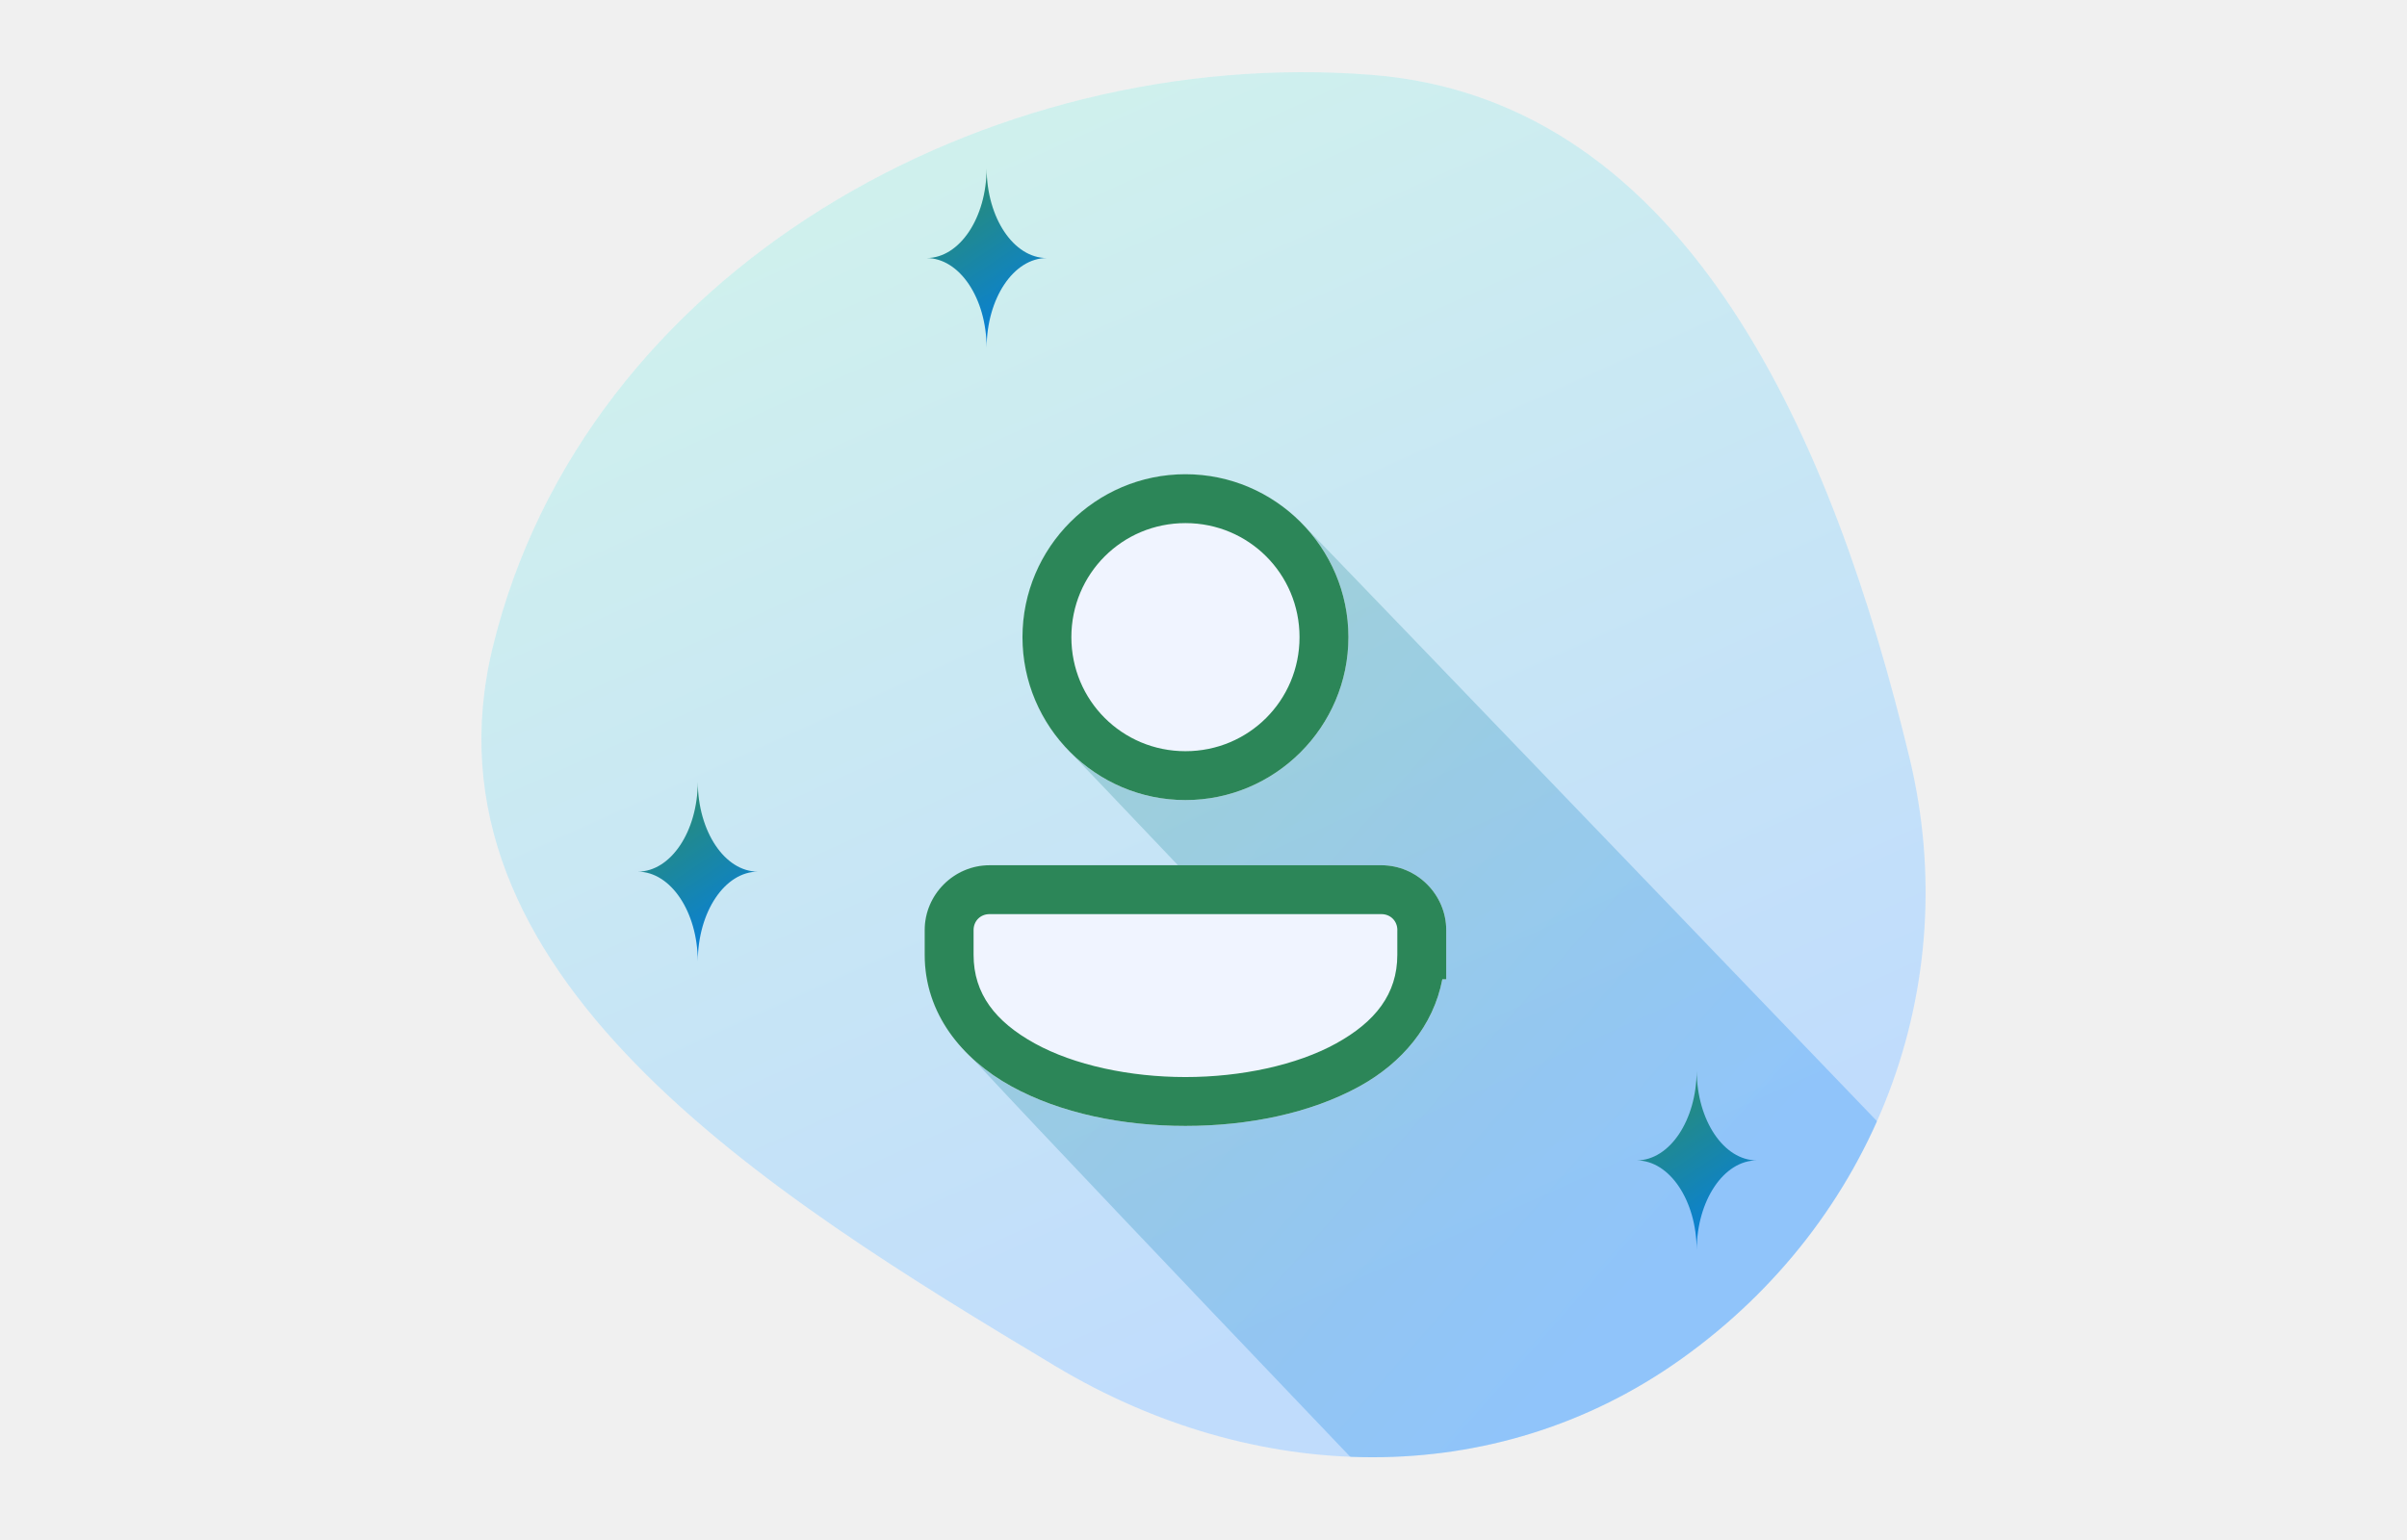
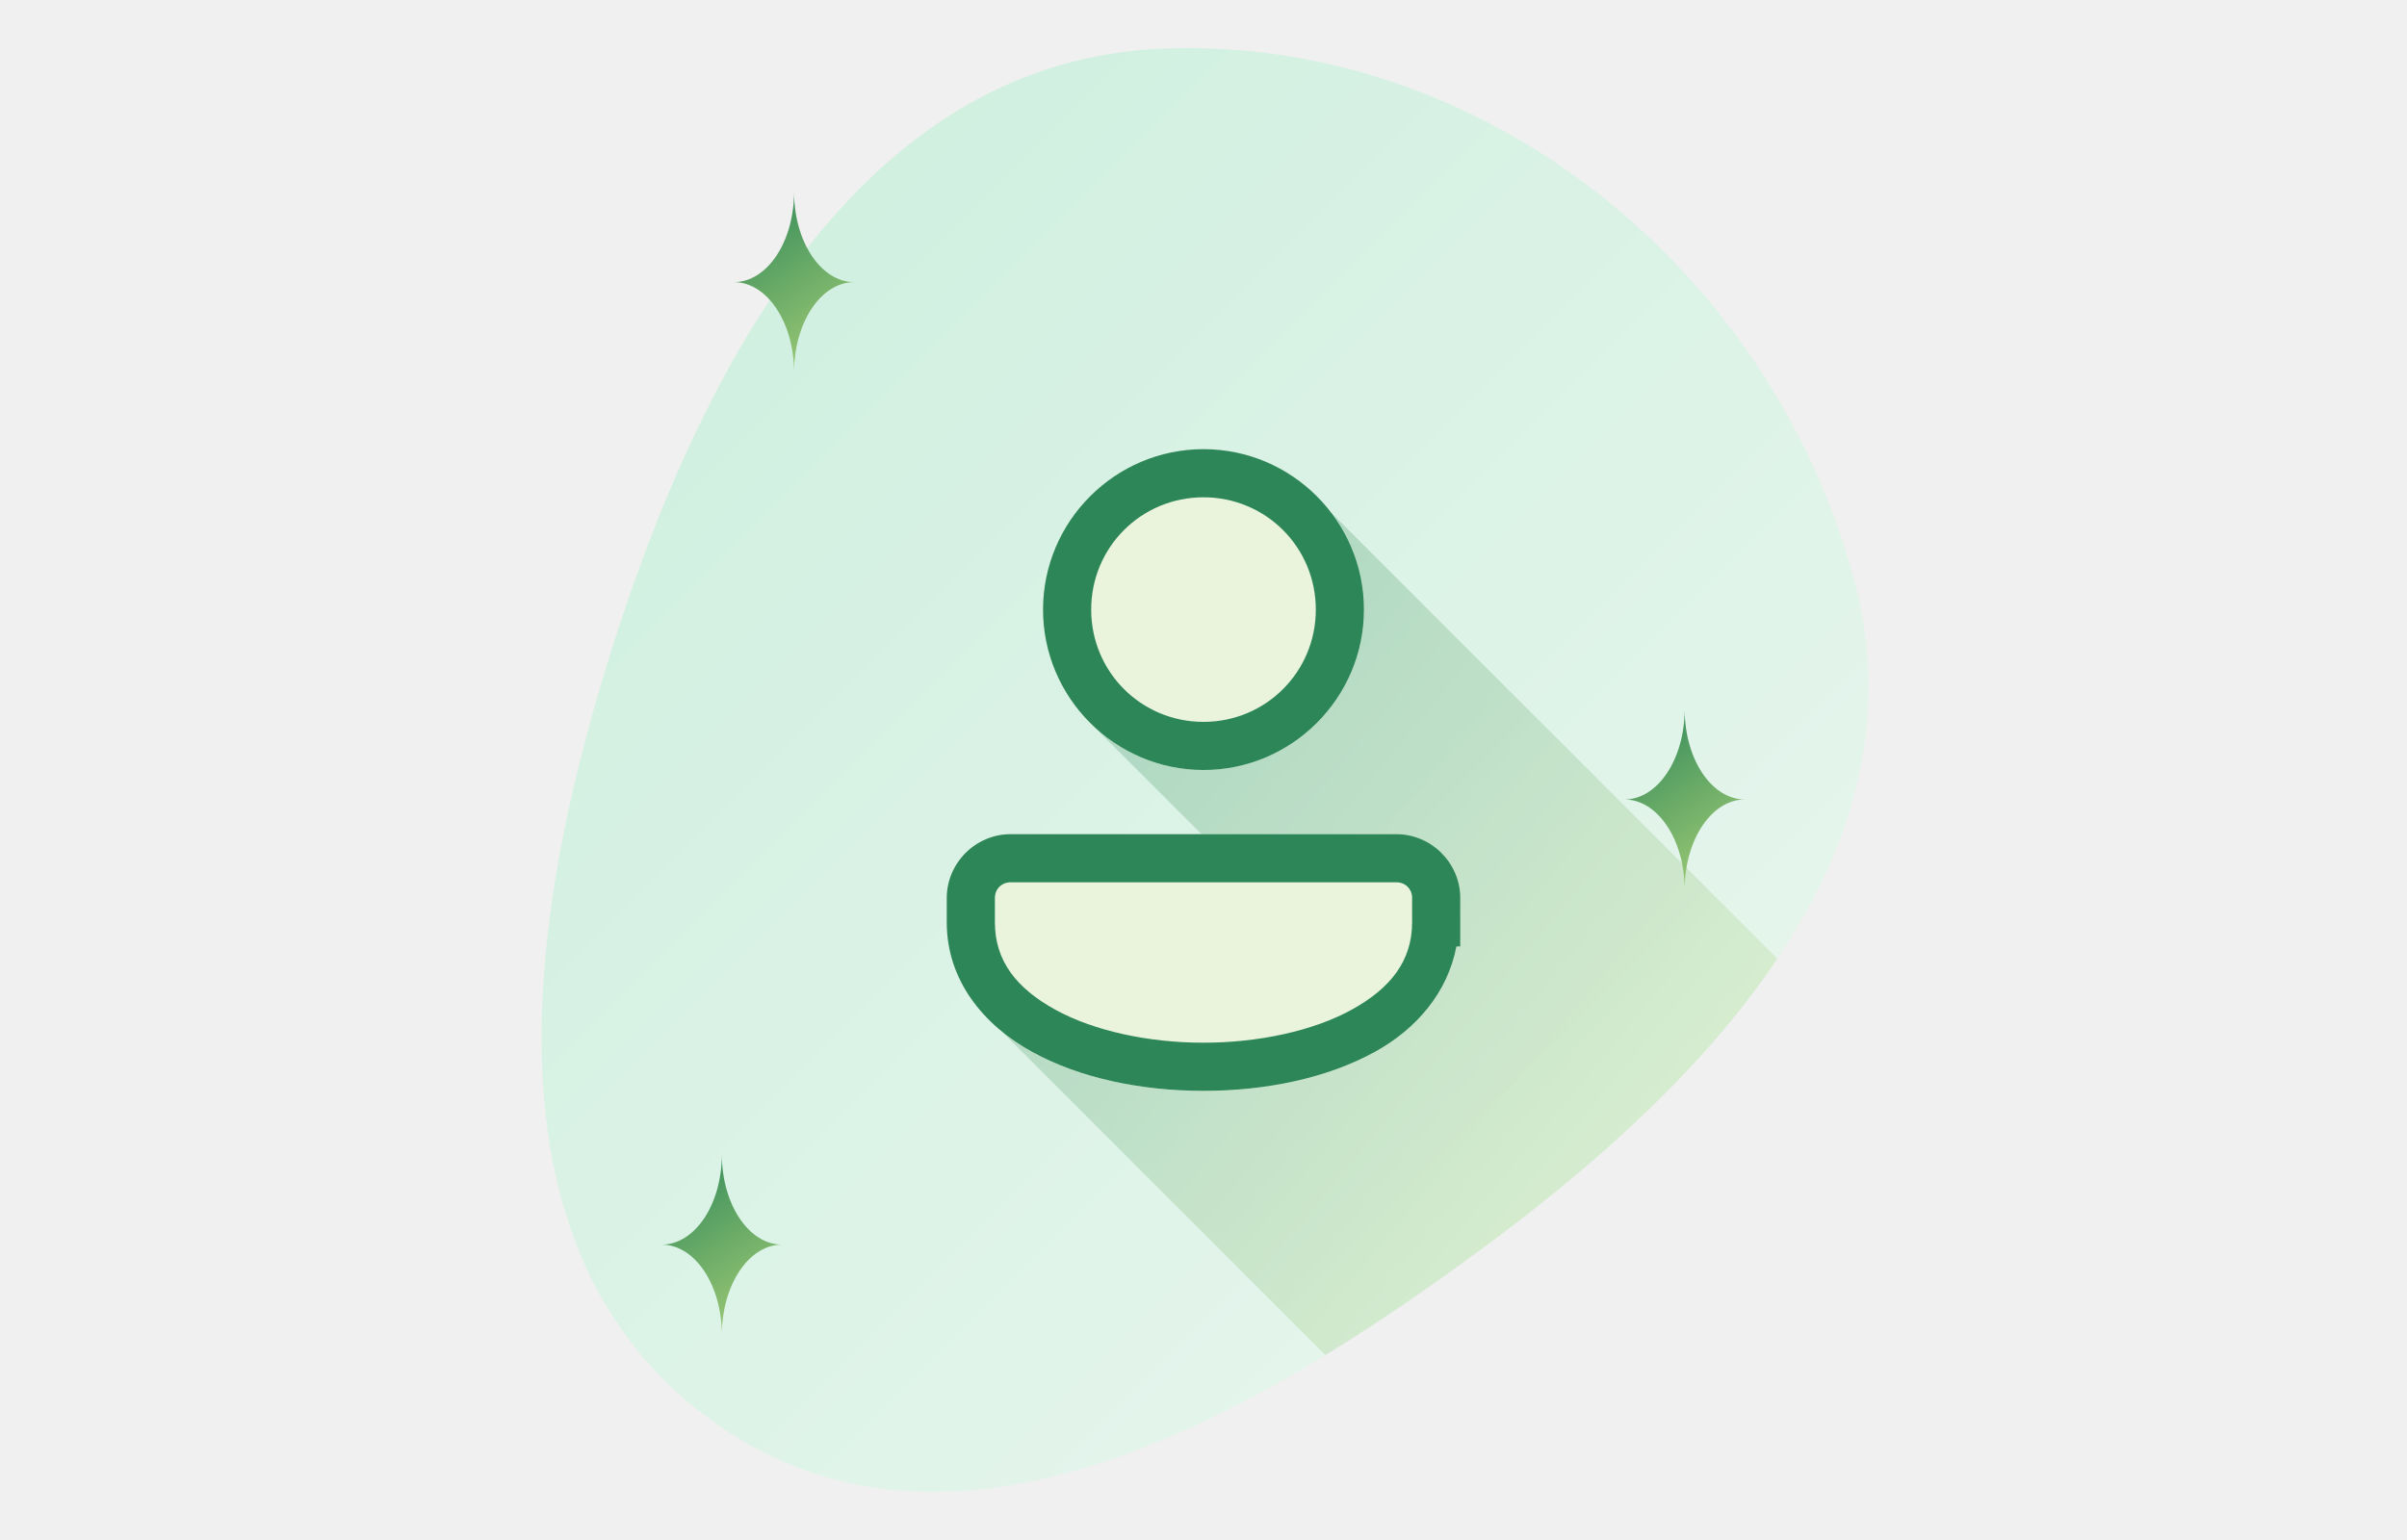
<svg xmlns="http://www.w3.org/2000/svg" width="200" height="128" viewBox="0 0 200 128" fill="none">
-   <path fill-rule="evenodd" clip-rule="evenodd" d="M113.962 6.222C140.497 8.296 152.409 37.084 158.655 62.957C163.276 82.103 155.754 101.494 139.723 112.935C124.128 124.066 104.173 123.421 87.737 113.574C63.731 99.19 34.311 80.943 40.953 53.757C48.572 22.568 81.954 3.72 113.962 6.222Z" fill="#F0F4FF" />
-   <path fill-rule="evenodd" clip-rule="evenodd" d="M113.962 6.222C140.497 8.296 152.409 37.084 158.655 62.957C163.276 82.103 155.754 101.494 139.723 112.935C124.128 124.066 104.173 123.421 87.737 113.574C63.731 99.19 34.311 80.943 40.953 53.757C48.572 22.568 81.954 3.72 113.962 6.222Z" fill="url(#paint0_linear_1264_272826)" fill-opacity="0.2" />
-   <mask id="mask0_1264_272826" style="mask-type:alpha" maskUnits="userSpaceOnUse" x="40" y="6" width="120" height="116">
-     <path fill-rule="evenodd" clip-rule="evenodd" d="M113.962 6.222C140.497 8.296 152.409 37.084 158.655 62.957C163.276 82.103 155.754 101.494 139.723 112.935C124.128 124.066 104.173 123.421 87.737 113.574C63.731 99.19 34.311 80.943 40.953 53.757C48.572 22.568 81.954 3.72 113.962 6.222Z" fill="#F0F4FF" />
-     <path fill-rule="evenodd" clip-rule="evenodd" d="M113.962 6.222C140.497 8.296 152.409 37.084 158.655 62.957C163.276 82.103 155.754 101.494 139.723 112.935C124.128 124.066 104.173 123.421 87.737 113.574C63.731 99.19 34.311 80.943 40.953 53.757C48.572 22.568 81.954 3.72 113.962 6.222Z" fill="url(#paint1_linear_1264_272826)" fill-opacity="0.2" />
-   </mask>
-   <g mask="url(#mask0_1264_272826)">
-     <path opacity="0.25" d="M98.5 39.416C91.045 39.416 84.959 45.503 84.959 52.958C84.959 56.642 86.445 59.991 88.847 62.437C91.308 64.942 143.468 120 143.468 120L163.948 101.5C163.948 101.5 110.556 45.925 108.153 43.479C105.693 40.974 102.272 39.416 98.5 39.416ZM82.221 71.916C79.269 71.916 76.834 74.352 76.834 77.304V79.364C76.834 81.874 77.65 84.092 79 85.961C80.276 87.728 121.47 130.802 121.47 130.802C121.47 130.802 135.83 136.102 141.019 136.102C146.208 136.102 151.4 135.063 155.5 132.802C158.995 130.873 163.211 129.376 163.948 125.5L162.689 123.915L120.169 77.304C120.169 76.064 119.739 74.915 119.021 74C118.03 72.736 116.491 71.916 114.779 71.916H82.221Z" fill="url(#paint2_linear_1264_272826)" />
+   <g clip-path="url(#clip0_1311_264)">
+     <path fill-rule="evenodd" clip-rule="evenodd" d="M96.667 4.039C123.337 3.013 147.152 22.424 154.066 48.203C160.113 70.749 142.144 89.736 123.373 103.611C103.911 117.998 79.031 132.301 59.345 118.222C39.398 103.956 43.797 75.461 51.416 52.151C58.978 29.015 72.344 4.974 96.667 4.039Z" fill="#E2F6EC" />
+     <path fill-rule="evenodd" clip-rule="evenodd" d="M96.667 4.039C123.337 3.013 147.152 22.424 154.066 48.203C160.113 70.749 142.144 89.736 123.373 103.611C103.911 117.998 79.031 132.301 59.345 118.222C39.398 103.956 43.797 75.461 51.416 52.151C58.978 29.015 72.344 4.974 96.667 4.039Z" fill="url(#paint0_linear_1311_264)" fill-opacity="0.2" />
+     <path d="M144.999 66.449C144.992 66.449 144.986 66.449 144.98 66.449C142.23 66.449 139.998 63.119 139.98 59C139.962 63.109 137.741 66.434 135 66.449C135 66.449 135 66.449 135 66.449C137.741 66.464 139.962 69.789 139.98 73.898C139.998 69.779 142.23 66.449 144.98 66.449C144.986 66.449 144.992 66.449 144.999 66.449C144.999 66.449 144.999 66.449 144.999 66.449Z" fill="url(#paint1_linear_1311_264)" />
+     <path d="M70.999 23.449C70.992 23.449 70.986 23.449 70.98 23.449C68.23 23.449 65.998 20.119 65.98 16C65.962 20.109 63.741 23.434 61 23.449C61 23.449 61 23.449 61 23.449C63.741 23.464 65.962 26.789 65.98 30.898C65.998 26.779 68.23 23.449 70.98 23.449C70.986 23.449 70.992 23.449 70.999 23.449C70.999 23.449 70.999 23.449 70.999 23.449Z" fill="url(#paint2_linear_1311_264)" />
+     <path d="M64.999 103.449C64.992 103.449 64.986 103.449 64.98 103.449C62.23 103.449 59.998 100.119 59.98 96C59.962 100.109 57.741 103.434 55 103.449C55 103.449 55 103.449 55 103.449C57.741 103.464 59.962 106.789 59.98 110.898C59.998 106.779 62.23 103.449 64.98 103.449C64.986 103.449 64.992 103.449 64.999 103.449C64.999 103.449 64.999 103.449 64.999 103.449Z" fill="url(#paint3_linear_1311_264)" />
+     <mask id="mask0_1311_264" style="mask-type:alpha" maskUnits="userSpaceOnUse" x="0" y="0" width="200" height="128">
+       <path fill-rule="evenodd" clip-rule="evenodd" d="M96.667 4.039C123.337 3.013 147.152 22.424 154.066 48.203C160.113 70.749 142.144 89.736 123.373 103.611C103.911 117.998 79.031 132.301 59.345 118.222C39.398 103.956 43.797 75.461 51.416 52.151C58.978 29.015 72.344 4.974 96.667 4.039Z" fill="#E2F6EC" />
+       <path fill-rule="evenodd" clip-rule="evenodd" d="M96.667 4.039C123.337 3.013 147.152 22.424 154.066 48.203C160.113 70.749 142.144 89.736 123.373 103.611C103.911 117.998 79.031 132.301 59.345 118.222C39.398 103.956 43.797 75.461 51.416 52.151C58.978 29.015 72.344 4.974 96.667 4.039Z" fill="url(#paint4_linear_1311_264)" fill-opacity="0.2" />
+     </mask>
+     <g mask="url(#mask0_1311_264)">
+       <path opacity="0.25" d="M110.5 42.5L151.675 83.675L112.5 115L82.783 85.282L106.751 76.251L90.783 60.282L110.5 42.5Z" fill="url(#paint5_linear_1311_264)" />
+     </g>
+     <path d="M100 37.333C92.66 37.333 86.667 43.327 86.667 50.667C86.667 58.007 92.66 64 100 64C107.34 64 113.333 58.007 113.333 50.667C113.333 43.327 107.34 37.333 100 37.333ZM83.971 69.333C81.065 69.333 78.667 71.732 78.667 74.638V76.667C78.667 81.472 81.706 85.19 85.742 87.417C89.779 89.644 94.891 90.667 100 90.667C105.109 90.667 110.221 89.644 114.258 87.417C117.7 85.518 120.29 82.484 121.016 78.667H121.336V74.638C121.336 71.732 118.935 69.333 116.029 69.333H83.971Z" fill="#EAF3DC" />
+     <path d="M100 37.333C92.66 37.333 86.667 43.327 86.667 50.667C86.667 58.007 92.66 64 100 64C107.34 64 113.333 58.007 113.333 50.667C113.333 43.327 107.34 37.333 100 37.333ZM100 41.333C105.178 41.333 109.333 45.488 109.333 50.667C109.333 55.845 105.178 60 100 60C94.822 60 90.667 55.845 90.667 50.667C90.667 45.488 94.822 41.333 100 41.333ZM83.971 69.333C81.065 69.333 78.667 71.732 78.667 74.638V76.667C78.667 81.472 81.706 85.19 85.742 87.417C89.779 89.644 94.891 90.667 100 90.667C105.109 90.667 110.221 89.644 114.258 87.417C117.7 85.518 120.29 82.484 121.016 78.667H121.336V74.638C121.336 71.732 118.935 69.333 116.029 69.333H83.971ZM83.971 73.333H116.029C116.773 73.333 117.336 73.894 117.336 74.638V74.667H117.333V76.667C117.333 79.861 115.539 82.144 112.326 83.917C109.112 85.69 104.558 86.667 100 86.667C95.443 86.667 90.888 85.69 87.675 83.917C84.461 82.144 82.667 79.861 82.667 76.667V74.638C82.667 73.894 83.227 73.333 83.971 73.333Z" fill="#2C8658" />
  </g>
-   <path d="M145.999 96.449C145.992 96.449 145.986 96.449 145.98 96.449C143.23 96.449 140.998 93.119 140.98 89C140.962 93.109 138.741 96.434 136 96.449C136 96.449 136 96.449 136 96.449C138.741 96.464 140.962 99.789 140.98 103.898C140.998 99.779 143.23 96.449 145.98 96.449C145.986 96.449 145.992 96.449 145.999 96.449C145.999 96.449 145.999 96.449 145.999 96.449Z" fill="url(#paint3_linear_1264_272826)" />
-   <path d="M86.999 21.449C86.992 21.449 86.986 21.449 86.98 21.449C84.23 21.449 81.998 18.119 81.98 14C81.962 18.109 79.741 21.434 77 21.449C77 21.449 77 21.449 77 21.449C79.741 21.464 81.962 24.789 81.98 28.898C81.998 24.779 84.23 21.449 86.98 21.449C86.986 21.449 86.992 21.449 86.999 21.449C86.999 21.449 86.999 21.449 86.999 21.449Z" fill="url(#paint4_linear_1264_272826)" />
-   <path d="M62.999 72.449C62.992 72.449 62.986 72.449 62.98 72.449C60.23 72.449 57.998 69.119 57.98 65C57.962 69.109 55.741 72.434 53 72.449C53 72.449 53 72.449 53 72.449C55.741 72.464 57.962 75.789 57.98 79.898C57.998 75.779 60.23 72.449 62.98 72.449C62.986 72.449 62.992 72.449 62.999 72.449C62.999 72.449 62.999 72.449 62.999 72.449Z" fill="url(#paint5_linear_1264_272826)" />
-   <path d="M98.5 39.417C91.045 39.417 84.959 45.504 84.959 52.959C84.959 60.413 91.045 66.5 98.5 66.5C105.955 66.5 112.042 60.413 112.042 52.959C112.042 45.504 105.955 39.417 98.5 39.417ZM82.221 71.917C79.269 71.917 76.834 74.353 76.834 77.305V79.365C76.834 84.246 79.92 88.021 84.02 90.283C88.119 92.545 93.311 93.584 98.5 93.584C103.689 93.584 108.881 92.545 112.981 90.283C116.476 88.354 119.107 85.273 119.844 81.396H120.169V77.305C120.169 74.353 117.731 71.917 114.779 71.917H82.221Z" fill="#F0F4FF" />
-   <path d="M98.5 39.416C91.045 39.416 84.958 45.503 84.958 52.958C84.958 60.413 91.045 66.5 98.5 66.5C105.955 66.5 112.042 60.413 112.042 52.958C112.042 45.503 105.955 39.416 98.5 39.416ZM98.5 43.479C103.759 43.479 107.979 47.699 107.979 52.958C107.979 58.217 103.759 62.437 98.5 62.437C93.241 62.437 89.021 58.217 89.021 52.958C89.021 47.699 93.241 43.479 98.5 43.479ZM82.221 71.916C79.269 71.916 76.833 74.352 76.833 77.304V79.364C76.833 84.245 79.92 88.021 84.019 90.282C88.119 92.544 93.311 93.583 98.5 93.583C103.689 93.583 108.881 92.544 112.981 90.282C116.476 88.354 119.107 85.272 119.844 81.396H120.169V77.304C120.169 74.352 117.731 71.916 114.779 71.916H82.221ZM82.221 75.979H114.779C115.535 75.979 116.107 76.548 116.107 77.304V77.333H116.104V79.364C116.104 82.609 114.282 84.927 111.018 86.728C107.754 88.528 103.129 89.521 98.5 89.521C93.871 89.521 89.246 88.528 85.982 86.728C82.718 84.927 80.896 82.609 80.896 79.364V77.304C80.896 76.548 81.465 75.979 82.221 75.979Z" fill="#2C8658" />
  <defs>
-     <linearGradient id="paint0_linear_1264_272826" x1="128.7" y1="101.934" x2="83.492" y2="1.371" gradientUnits="userSpaceOnUse">
-       <stop stop-color="#007DF2" />
-       <stop offset="1" stop-color="#53EA9F" />
+     <linearGradient id="paint0_linear_1311_264" x1="126.5" y1="104" x2="50" y2="27.5" gradientUnits="userSpaceOnUse">
+       <stop stop-color="#F1F0EC" />
+       <stop offset="1" stop-color="#84D6AC" />
    </linearGradient>
-     <linearGradient id="paint1_linear_1264_272826" x1="128.7" y1="101.934" x2="83.492" y2="1.371" gradientUnits="userSpaceOnUse">
-       <stop stop-color="#007DF2" />
-       <stop offset="1" stop-color="#53EA9F" />
+     <linearGradient id="paint1_linear_1311_264" x1="135" y1="59" x2="145" y2="74" gradientUnits="userSpaceOnUse">
+       <stop stop-color="#2C8658" />
+       <stop offset="1" stop-color="#ACD278" />
    </linearGradient>
-     <linearGradient id="paint2_linear_1264_272826" x1="76.402" y1="39.613" x2="142.934" y2="98.193" gradientUnits="userSpaceOnUse">
-       <stop stop-color="#308F5F" />
-       <stop offset="1" stop-color="#007DF2" />
+     <linearGradient id="paint2_linear_1311_264" x1="61" y1="16" x2="71" y2="31" gradientUnits="userSpaceOnUse">
+       <stop stop-color="#2C8658" />
+       <stop offset="1" stop-color="#ACD278" />
    </linearGradient>
-     <linearGradient id="paint3_linear_1264_272826" x1="136" y1="89" x2="146" y2="104" gradientUnits="userSpaceOnUse">
-       <stop stop-color="#308F5F" />
-       <stop offset="1" stop-color="#007DF2" />
+     <linearGradient id="paint3_linear_1311_264" x1="55" y1="96" x2="65" y2="111" gradientUnits="userSpaceOnUse">
+       <stop stop-color="#2C8658" />
+       <stop offset="1" stop-color="#ACD278" />
    </linearGradient>
-     <linearGradient id="paint4_linear_1264_272826" x1="77" y1="14" x2="87" y2="29" gradientUnits="userSpaceOnUse">
-       <stop stop-color="#308F5F" />
-       <stop offset="1" stop-color="#007DF2" />
+     <linearGradient id="paint4_linear_1311_264" x1="126.5" y1="104" x2="50" y2="27.5" gradientUnits="userSpaceOnUse">
+       <stop stop-color="#F1F0EC" />
+       <stop offset="1" stop-color="#84D6AC" />
    </linearGradient>
-     <linearGradient id="paint5_linear_1264_272826" x1="53" y1="65" x2="63" y2="80" gradientUnits="userSpaceOnUse">
-       <stop stop-color="#308F5F" />
-       <stop offset="1" stop-color="#007DF2" />
+     <linearGradient id="paint5_linear_1311_264" x1="90.5" y1="60.121" x2="136.049" y2="97.834" gradientUnits="userSpaceOnUse">
+       <stop stop-color="#2C8658" />
+       <stop offset="1" stop-color="#ACD278" />
    </linearGradient>
+     <clipPath id="clip0_1311_264">
+       <rect width="200" height="128" fill="white" />
+     </clipPath>
  </defs>
</svg>
